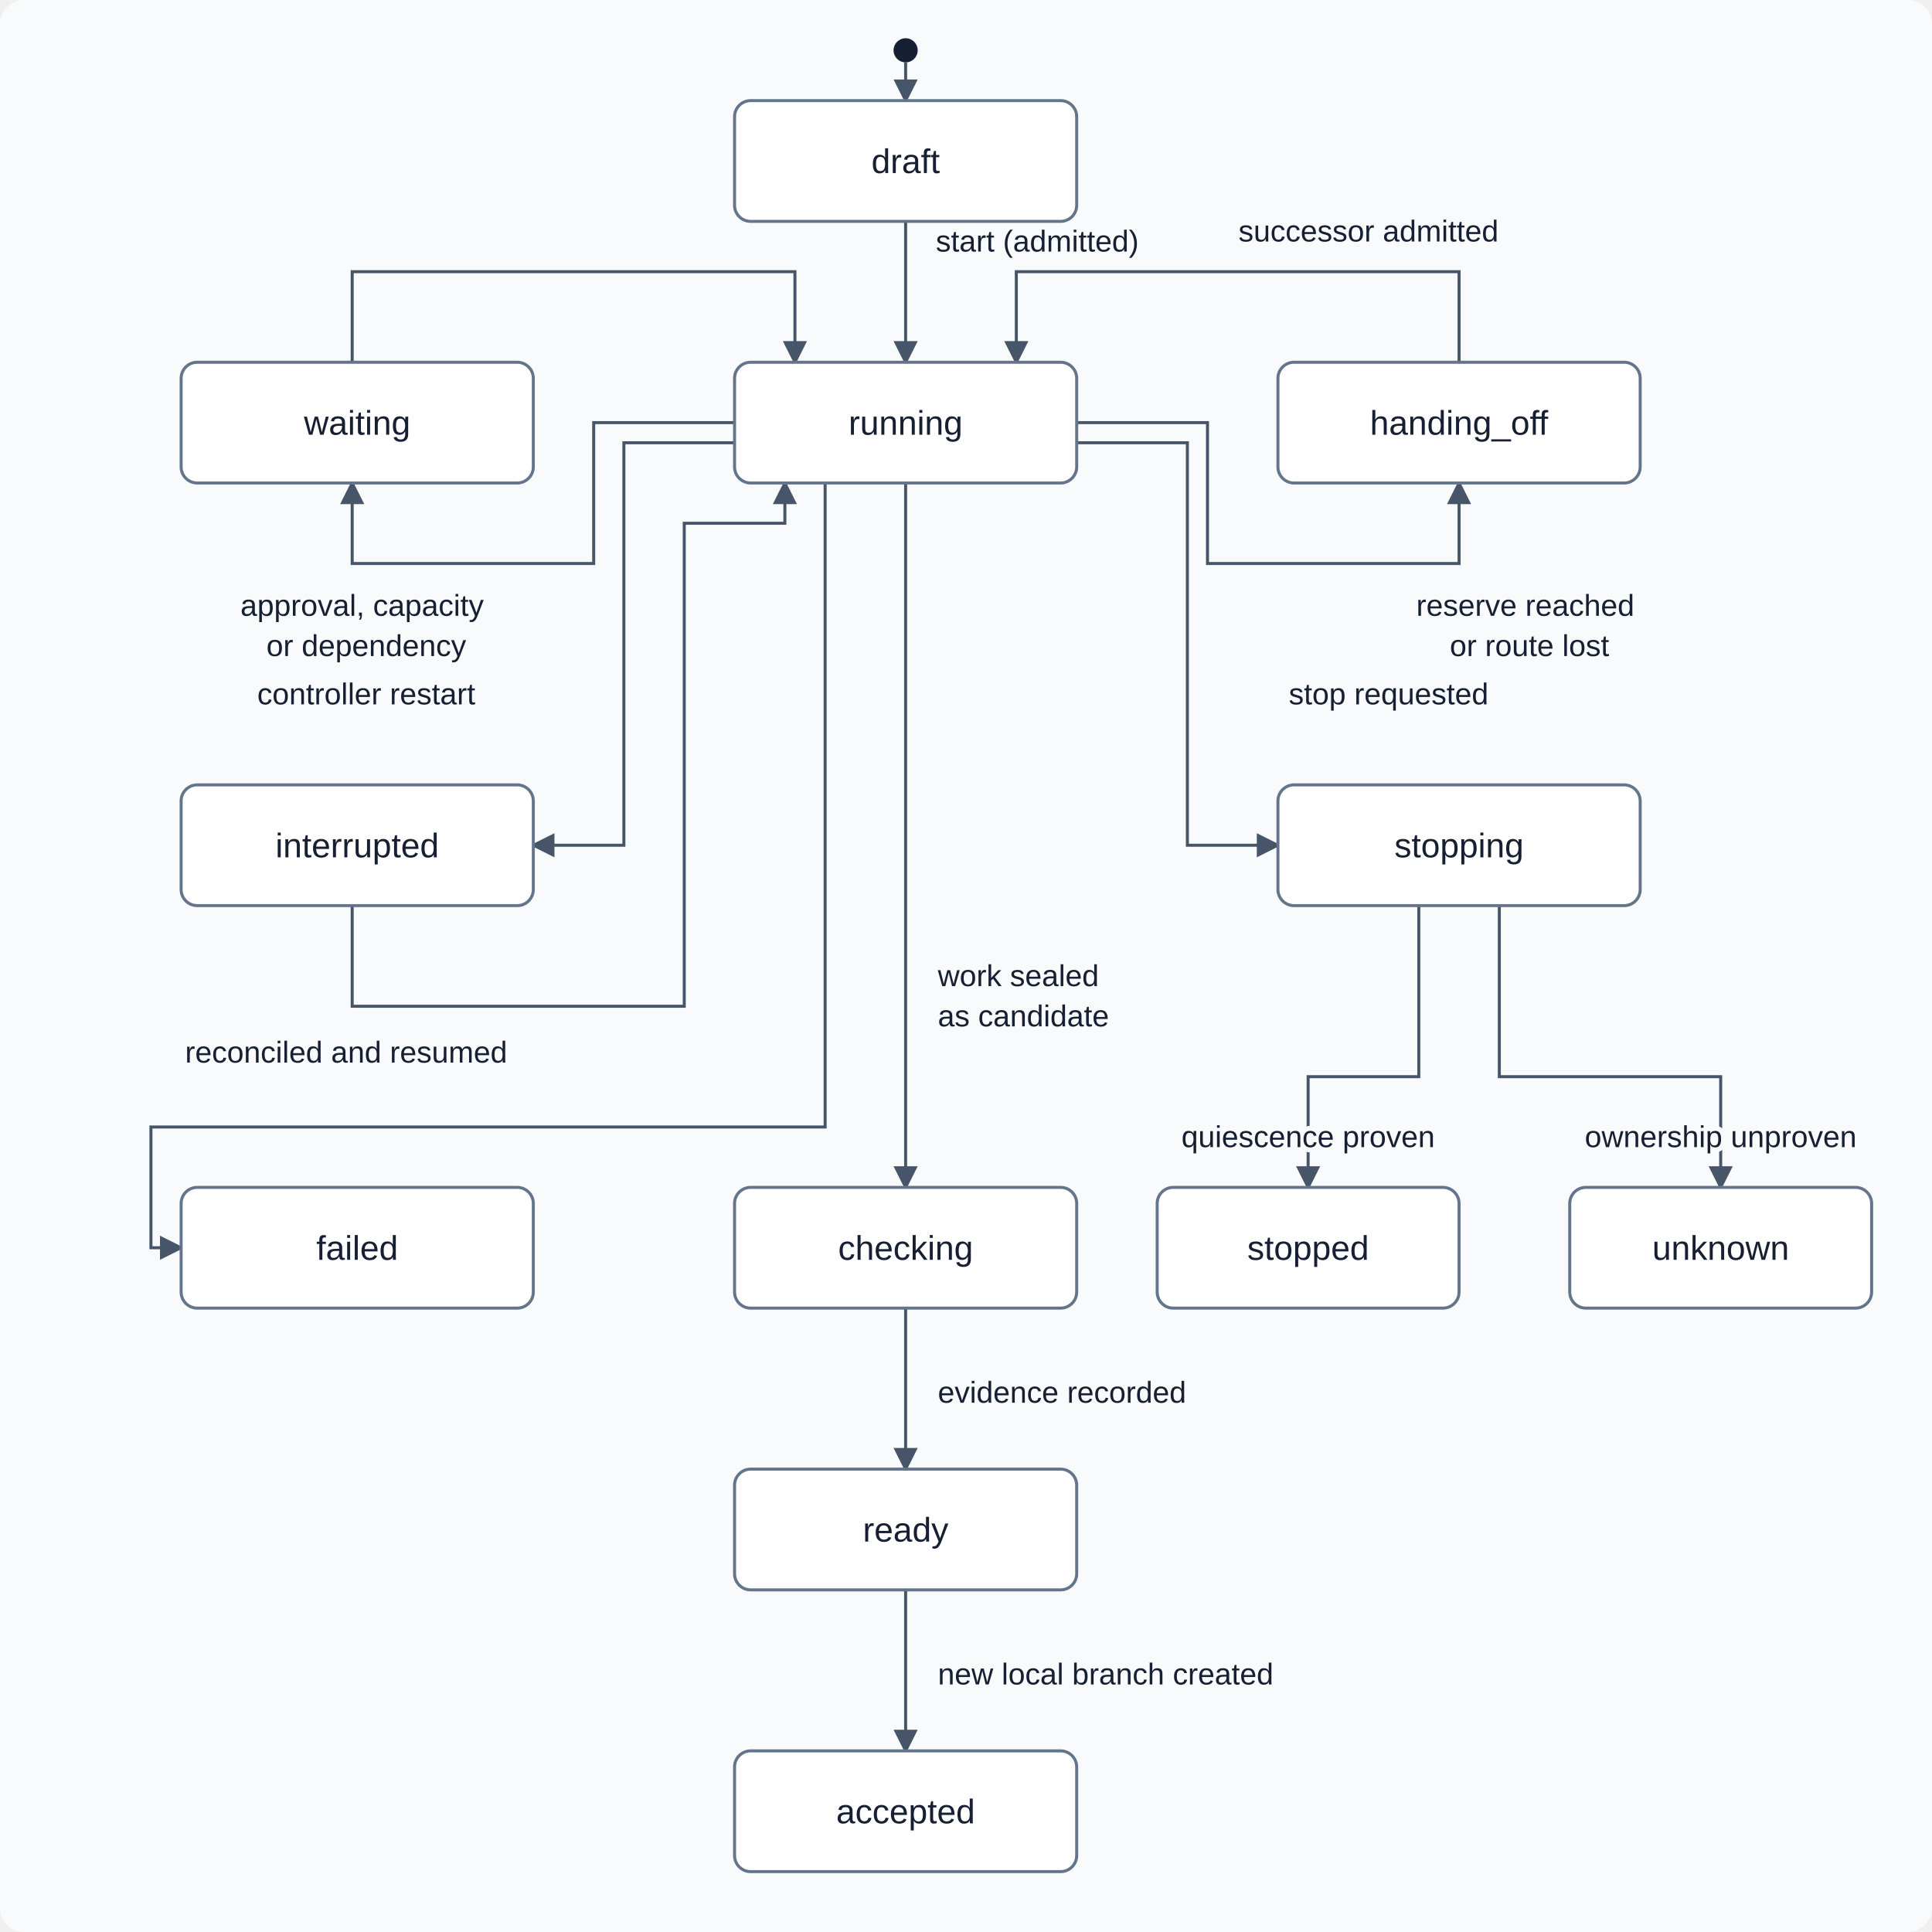
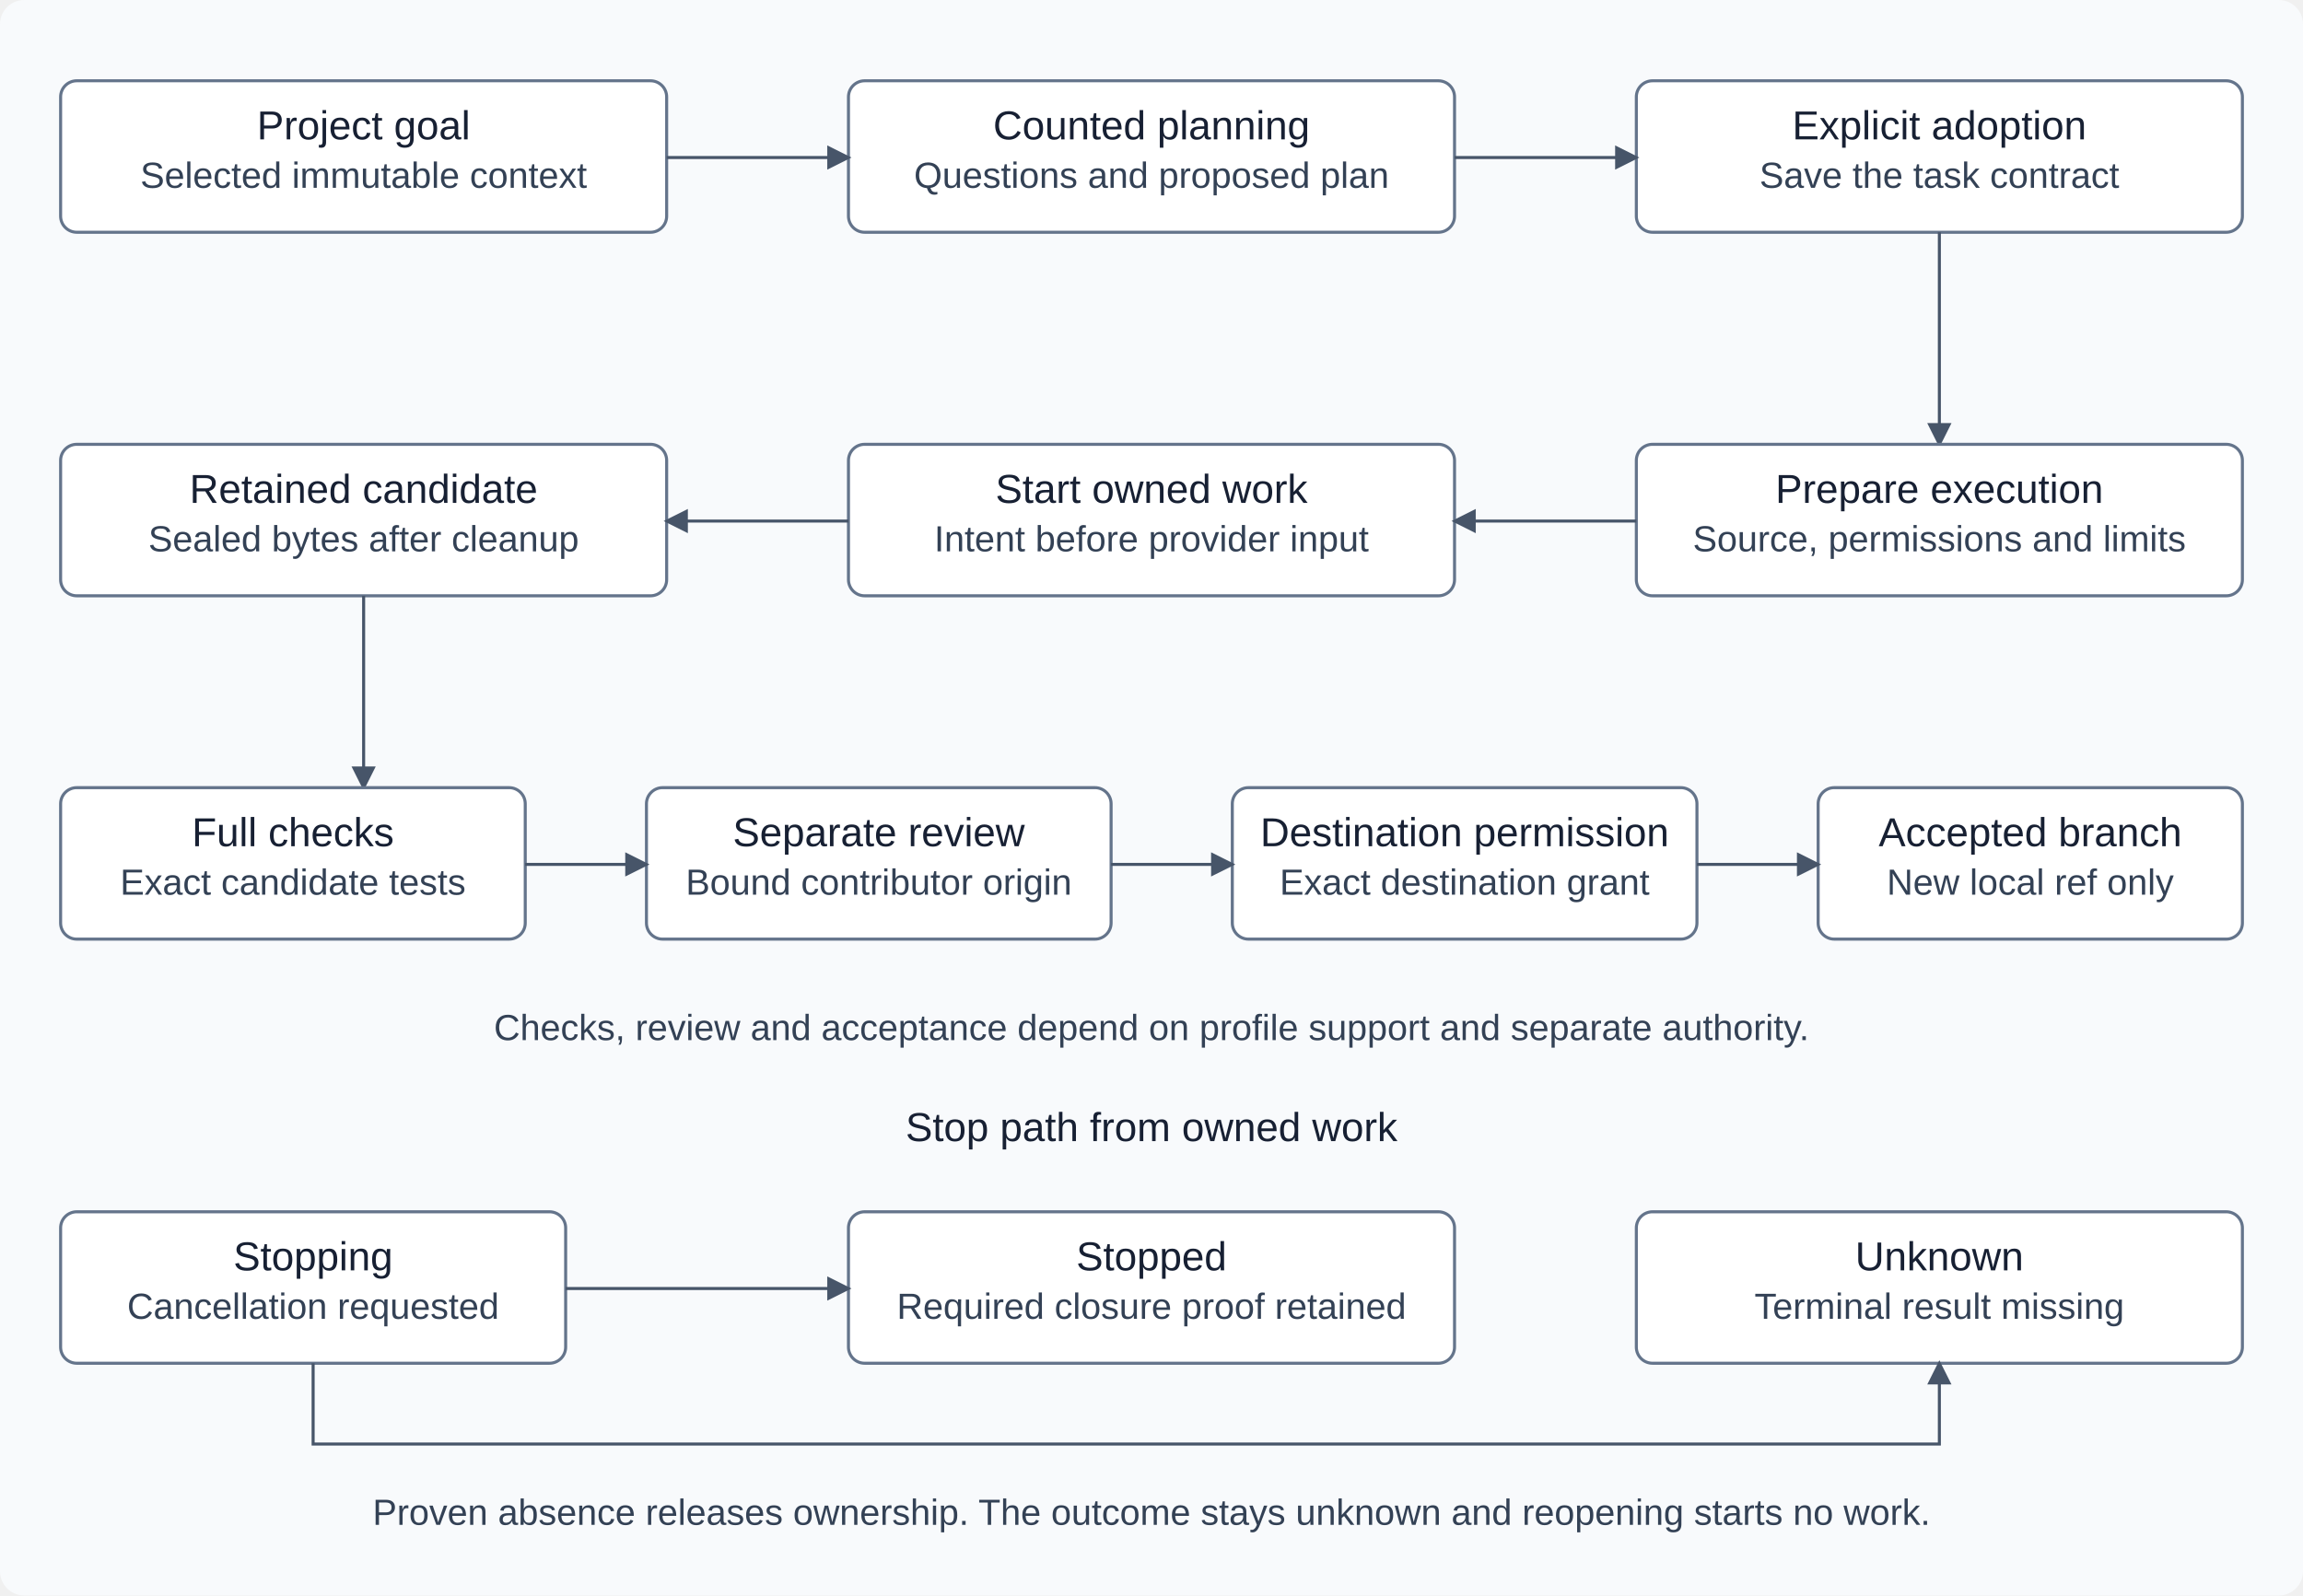
- <svg xmlns="http://www.w3.org/2000/svg" width="960" height="960" viewBox="0 0 960 960" role="img" aria-labelledby="title description">
+ <svg xmlns="http://www.w3.org/2000/svg" width="1140" height="790" viewBox="0 0 1140 790" role="img" aria-labelledby="title description">
  <defs>
    <marker id="arrow" markerWidth="8" markerHeight="8" refX="7" refY="4" orient="auto">
      <path d="M0 0 L8 4 L0 8 Z" fill="#475569" />
    </marker>
  </defs>
-   <style>
-     text { font-family: Arial, Helvetica, sans-serif; fill: #172033; font-size: 17px; }
-     .node { fill: #fff; stroke: #64748b; stroke-width: 1.5; }
-     .edge { fill: none; stroke: #475569; stroke-width: 1.5; marker-end: url(#arrow); }
-     .label { font-size: 15px; paint-order: stroke; stroke: #f8fafc; stroke-width: 5px; stroke-linejoin: round; }
-   </style>
-   <rect width="960" height="960" rx="12" fill="#f8fafc" />
-   <circle cx="450" cy="25" r="6" fill="#172033" />
-   <path class="edge" d="M450 31 V50" />
-   <path class="edge" d="M450 110 V180" />
-   <path class="edge" d="M365 210 H295 V280 H175 V240" />
-   <path class="edge" d="M175 180 V135 H395 V180" />
-   <path class="edge" d="M535 210 H600 V280 H725 V240" />
-   <path class="edge" d="M725 180 V135 H505 V180" />
-   <path class="edge" d="M365 220 H310 V420 H265" />
-   <path class="edge" d="M175 450 V500 H340 V260 H390 V240" />
-   <path class="edge" d="M535 220 H590 V420 H635" />
-   <path class="edge" d="M705 450 V535 H650 V590" />
-   <path class="edge" d="M745 450 V535 H855 V590" />
-   <path class="edge" d="M450 240 V590" />
-   <path class="edge" d="M450 650 V730" />
-   <path class="edge" d="M450 790 V870" />
-   <path class="edge" d="M410 240 V560 H75 V620 H90" />
-   <text x="465" y="125" text-anchor="start" class="label">
-     <tspan x="465" dy="0">start (admitted)</tspan>
-   </text>
-   <text x="182" y="306" text-anchor="middle" class="label">
-     <tspan x="182" dy="0">approval, capacity</tspan>
-     <tspan x="182" dy="20">or dependency</tspan>
-   </text>
-   <text x="760" y="306" text-anchor="middle" class="label">
-     <tspan x="760" dy="0">reserve reached</tspan>
-     <tspan x="760" dy="20">or route lost</tspan>
-   </text>
-   <text x="680" y="120" text-anchor="middle" class="label">
-     <tspan x="680" dy="0">successor admitted</tspan>
-   </text>
-   <text x="182" y="350" text-anchor="middle" class="label">
-     <tspan x="182" dy="0">controller restart</tspan>
-   </text>
-   <text x="172" y="528" text-anchor="middle" class="label">
-     <tspan x="172" dy="0">reconciled and resumed</tspan>
-   </text>
-   <text x="690" y="350" text-anchor="middle" class="label">
-     <tspan x="690" dy="0">stop requested</tspan>
-   </text>
-   <text x="650" y="570" text-anchor="middle" class="label">
-     <tspan x="650" dy="0">quiescence proven</tspan>
-   </text>
-   <text x="855" y="570" text-anchor="middle" class="label">
-     <tspan x="855" dy="0">ownership unproven</tspan>
-   </text>
-   <text x="466" y="490" text-anchor="start" class="label">
-     <tspan x="466" dy="0">work sealed</tspan>
-     <tspan x="466" dy="20">as candidate</tspan>
-   </text>
-   <text x="466" y="697" text-anchor="start" class="label">
-     <tspan x="466" dy="0">evidence recorded</tspan>
-   </text>
-   <text x="466" y="837" text-anchor="start" class="label">
-     <tspan x="466" dy="0">new local branch created</tspan>
-   </text>
-   <rect class="node" x="365" y="50" width="170" height="60" rx="8" />
-   <text x="450.0" y="86.0" text-anchor="middle">
-     <tspan x="450.0" dy="0">draft</tspan>
-   </text>
-   <rect class="node" x="365" y="180" width="170" height="60" rx="8" />
-   <text x="450.0" y="216.0" text-anchor="middle">
-     <tspan x="450.0" dy="0">running</tspan>
-   </text>
-   <rect class="node" x="90" y="180" width="175" height="60" rx="8" />
-   <text x="177.5" y="216.0" text-anchor="middle">
-     <tspan x="177.5" dy="0">waiting</tspan>
-   </text>
-   <rect class="node" x="635" y="180" width="180" height="60" rx="8" />
-   <text x="725.0" y="216.0" text-anchor="middle">
-     <tspan x="725.0" dy="0">handing_off</tspan>
-   </text>
-   <rect class="node" x="90" y="390" width="175" height="60" rx="8" />
-   <text x="177.5" y="426.0" text-anchor="middle">
-     <tspan x="177.5" dy="0">interrupted</tspan>
-   </text>
-   <rect class="node" x="635" y="390" width="180" height="60" rx="8" />
-   <text x="725.0" y="426.0" text-anchor="middle">
-     <tspan x="725.0" dy="0">stopping</tspan>
-   </text>
-   <rect class="node" x="90" y="590" width="175" height="60" rx="8" />
-   <text x="177.5" y="626.0" text-anchor="middle">
-     <tspan x="177.5" dy="0">failed</tspan>
-   </text>
-   <rect class="node" x="365" y="590" width="170" height="60" rx="8" />
-   <text x="450.0" y="626.0" text-anchor="middle">
-     <tspan x="450.0" dy="0">checking</tspan>
-   </text>
-   <rect class="node" x="575" y="590" width="150" height="60" rx="8" />
-   <text x="650.0" y="626.0" text-anchor="middle">
-     <tspan x="650.0" dy="0">stopped</tspan>
-   </text>
-   <rect class="node" x="780" y="590" width="150" height="60" rx="8" />
-   <text x="855.0" y="626.0" text-anchor="middle">
-     <tspan x="855.0" dy="0">unknown</tspan>
-   </text>
-   <rect class="node" x="365" y="730" width="170" height="60" rx="8" />
-   <text x="450.0" y="766.0" text-anchor="middle">
-     <tspan x="450.0" dy="0">ready</tspan>
-   </text>
-   <rect class="node" x="365" y="870" width="170" height="60" rx="8" />
-   <text x="450.0" y="906.0" text-anchor="middle">
-     <tspan x="450.0" dy="0">accepted</tspan>
-   </text>
+   <style>text { font-family: Arial, Helvetica, sans-serif; fill: #172033; font-size: 20px; } .node { fill: #fff; stroke: #64748b; stroke-width: 1.5; } .edge { fill: none; stroke: #475569; stroke-width: 1.5; marker-end: url(#arrow); } .detail { font-size: 18px; fill: #334155; }</style>
+   <rect width="1140" height="790" rx="12" fill="#f8fafc" />
+   <rect class="node" x="30" y="40" width="300" height="75" rx="8" />
+   <text x="180.0" y="69" text-anchor="middle">Project goal</text>
+   <text x="180.0" y="93" text-anchor="middle" class="detail">Selected immutable context</text>
+   <rect class="node" x="420" y="40" width="300" height="75" rx="8" />
+   <text x="570.0" y="69" text-anchor="middle">Counted planning</text>
+   <text x="570.0" y="93" text-anchor="middle" class="detail">Questions and proposed plan</text>
+   <rect class="node" x="810" y="40" width="300" height="75" rx="8" />
+   <text x="960.0" y="69" text-anchor="middle">Explicit adoption</text>
+   <text x="960.0" y="93" text-anchor="middle" class="detail">Save the task contract</text>
+   <path class="edge" d="M330 78 H420" />
+   <path class="edge" d="M720 78 H810" />
+   <path class="edge" d="M960 115 V220" />
+   <rect class="node" x="810" y="220" width="300" height="75" rx="8" />
+   <text x="960.0" y="249" text-anchor="middle">Prepare execution</text>
+   <text x="960.0" y="273" text-anchor="middle" class="detail">Source, permissions and limits</text>
+   <rect class="node" x="420" y="220" width="300" height="75" rx="8" />
+   <text x="570.0" y="249" text-anchor="middle">Start owned work</text>
+   <text x="570.0" y="273" text-anchor="middle" class="detail">Intent before provider input</text>
+   <rect class="node" x="30" y="220" width="300" height="75" rx="8" />
+   <text x="180.0" y="249" text-anchor="middle">Retained candidate</text>
+   <text x="180.0" y="273" text-anchor="middle" class="detail">Sealed bytes after cleanup</text>
+   <path class="edge" d="M810 258 H720" />
+   <path class="edge" d="M420 258 H330" />
+   <path class="edge" d="M180 295 V390" />
+   <rect class="node" x="30" y="390" width="230" height="75" rx="8" />
+   <text x="145.0" y="419" text-anchor="middle">Full checks</text>
+   <text x="145.0" y="443" text-anchor="middle" class="detail">Exact candidate tests</text>
+   <rect class="node" x="320" y="390" width="230" height="75" rx="8" />
+   <text x="435.0" y="419" text-anchor="middle">Separate review</text>
+   <text x="435.0" y="443" text-anchor="middle" class="detail">Bound contributor origin</text>
+   <rect class="node" x="610" y="390" width="230" height="75" rx="8" />
+   <text x="725.0" y="419" text-anchor="middle">Destination permission</text>
+   <text x="725.0" y="443" text-anchor="middle" class="detail">Exact destination grant</text>
+   <rect class="node" x="900" y="390" width="210" height="75" rx="8" />
+   <text x="1005.0" y="419" text-anchor="middle">Accepted branch</text>
+   <text x="1005.0" y="443" text-anchor="middle" class="detail">New local ref only</text>
+   <path class="edge" d="M260 428 H320" />
+   <path class="edge" d="M550 428 H610" />
+   <path class="edge" d="M840 428 H900" />
+   <text x="570" y="515" text-anchor="middle" class="detail">Checks, review and acceptance depend on profile support and separate authority.</text>
+   <text x="570" y="565" text-anchor="middle">Stop path from owned work</text>
+   <rect class="node" x="30" y="600" width="250" height="75" rx="8" />
+   <text x="155.0" y="629" text-anchor="middle">Stopping</text>
+   <text x="155.0" y="653" text-anchor="middle" class="detail">Cancellation requested</text>
+   <rect class="node" x="420" y="600" width="300" height="75" rx="8" />
+   <text x="570.0" y="629" text-anchor="middle">Stopped</text>
+   <text x="570.0" y="653" text-anchor="middle" class="detail">Required closure proof retained</text>
+   <rect class="node" x="810" y="600" width="300" height="75" rx="8" />
+   <text x="960.0" y="629" text-anchor="middle">Unknown</text>
+   <text x="960.0" y="653" text-anchor="middle" class="detail">Terminal result missing</text>
+   <path class="edge" d="M280 638 H420" />
+   <path class="edge" d="M155 675 V715 H960 V675" />
+   <text x="570" y="755" text-anchor="middle" class="detail">Proven absence releases ownership. The outcome stays unknown and reopening starts no work.</text>
</svg>
